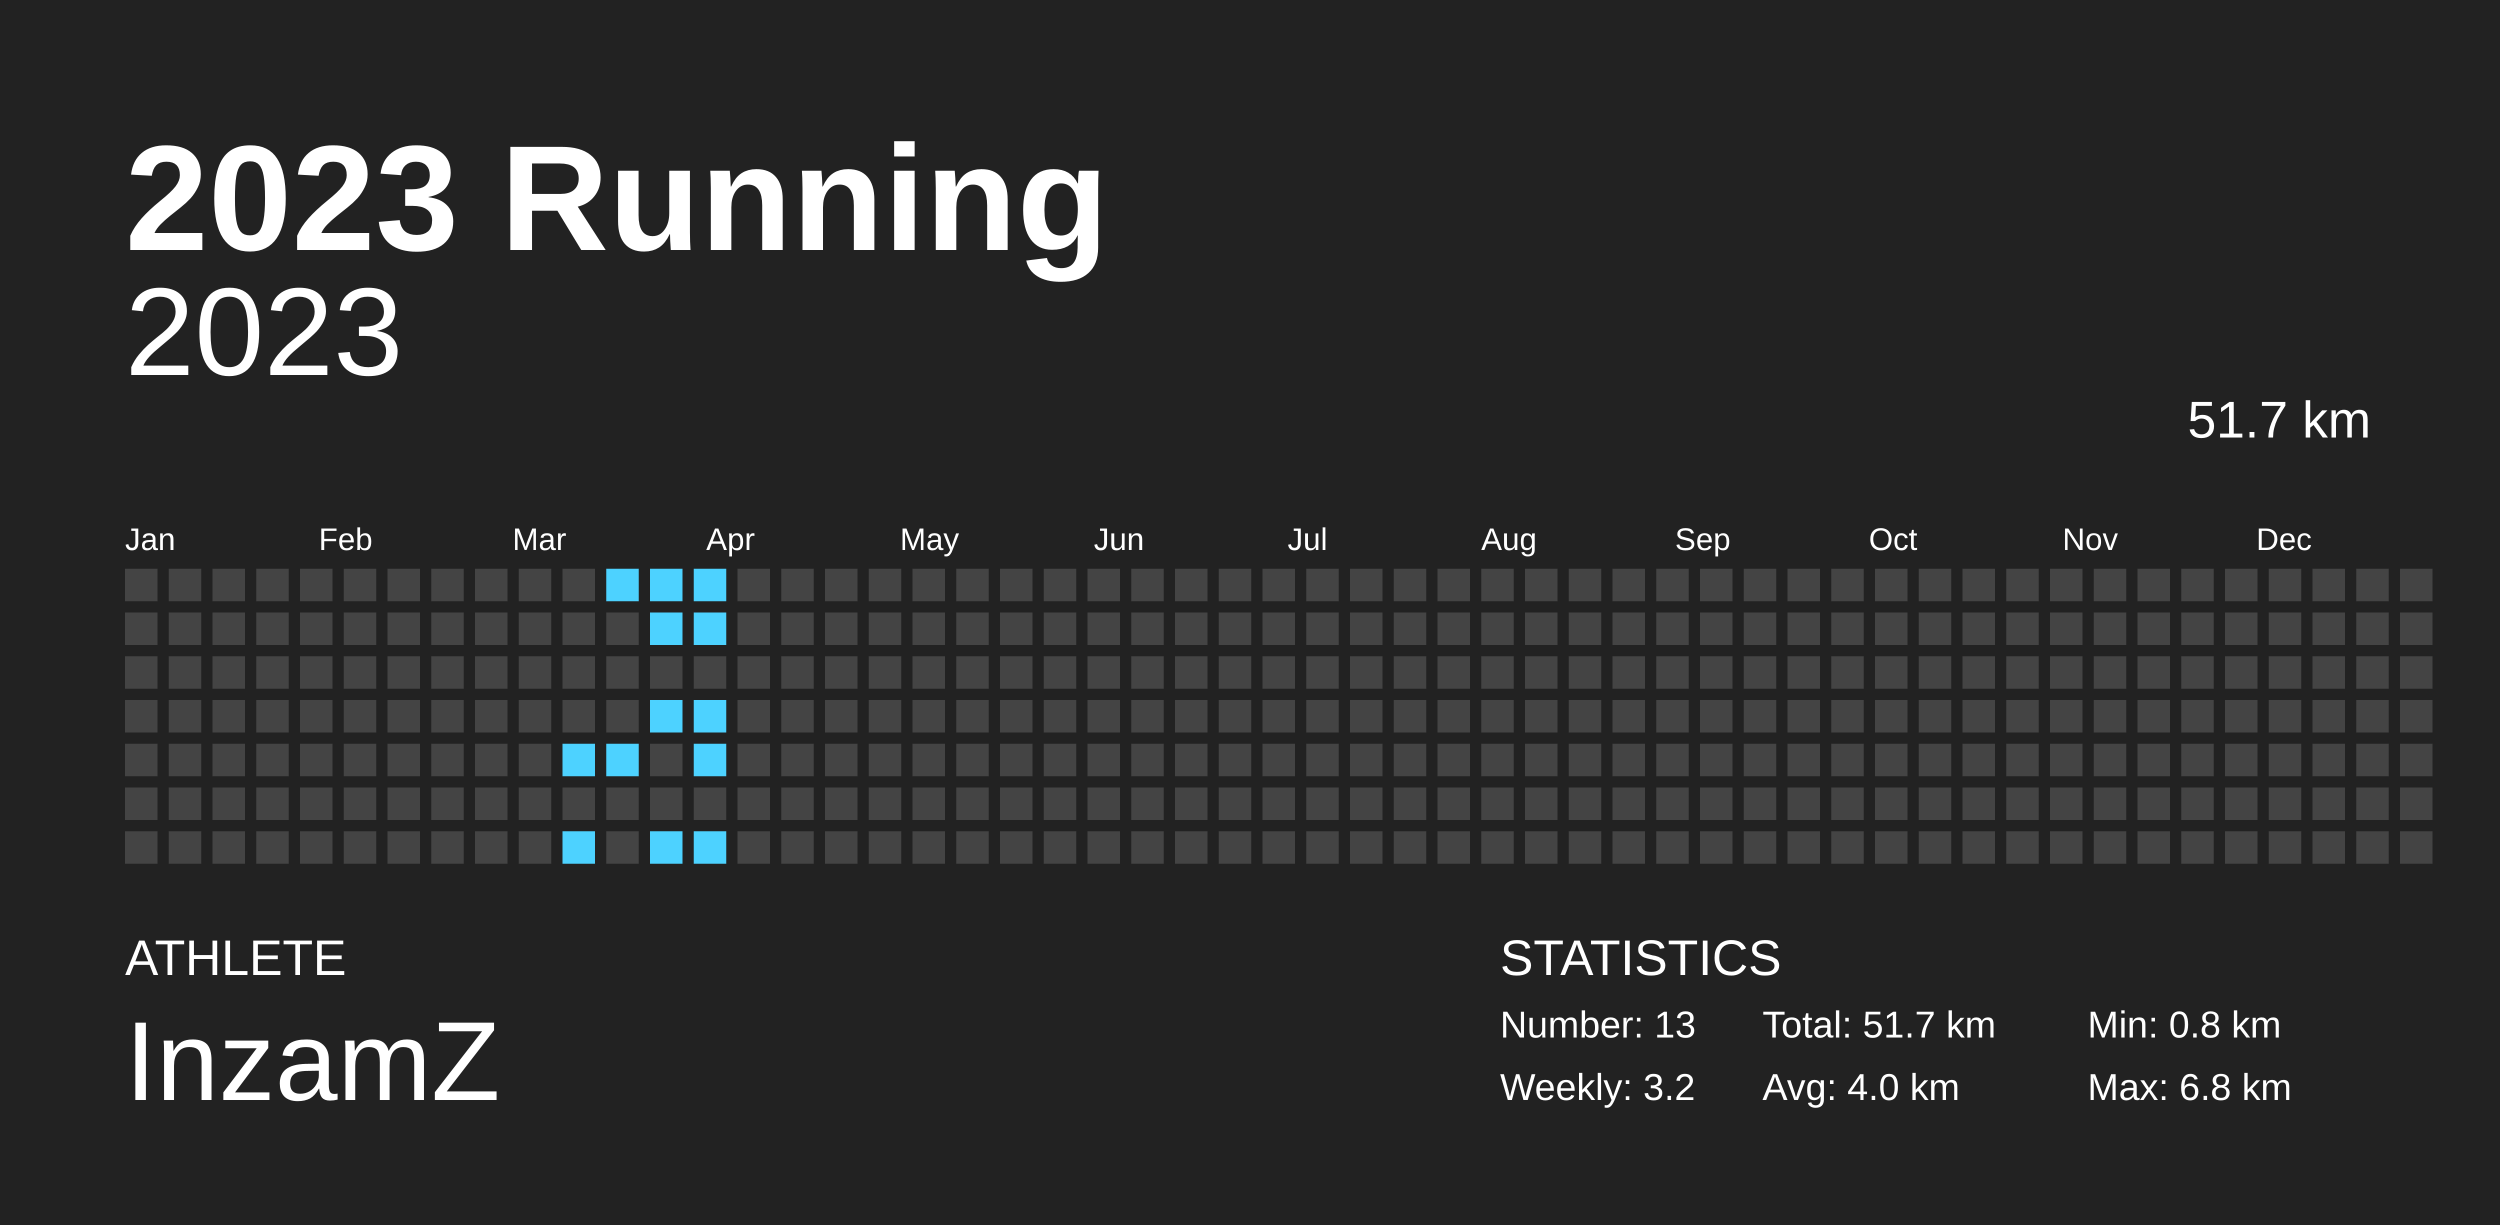
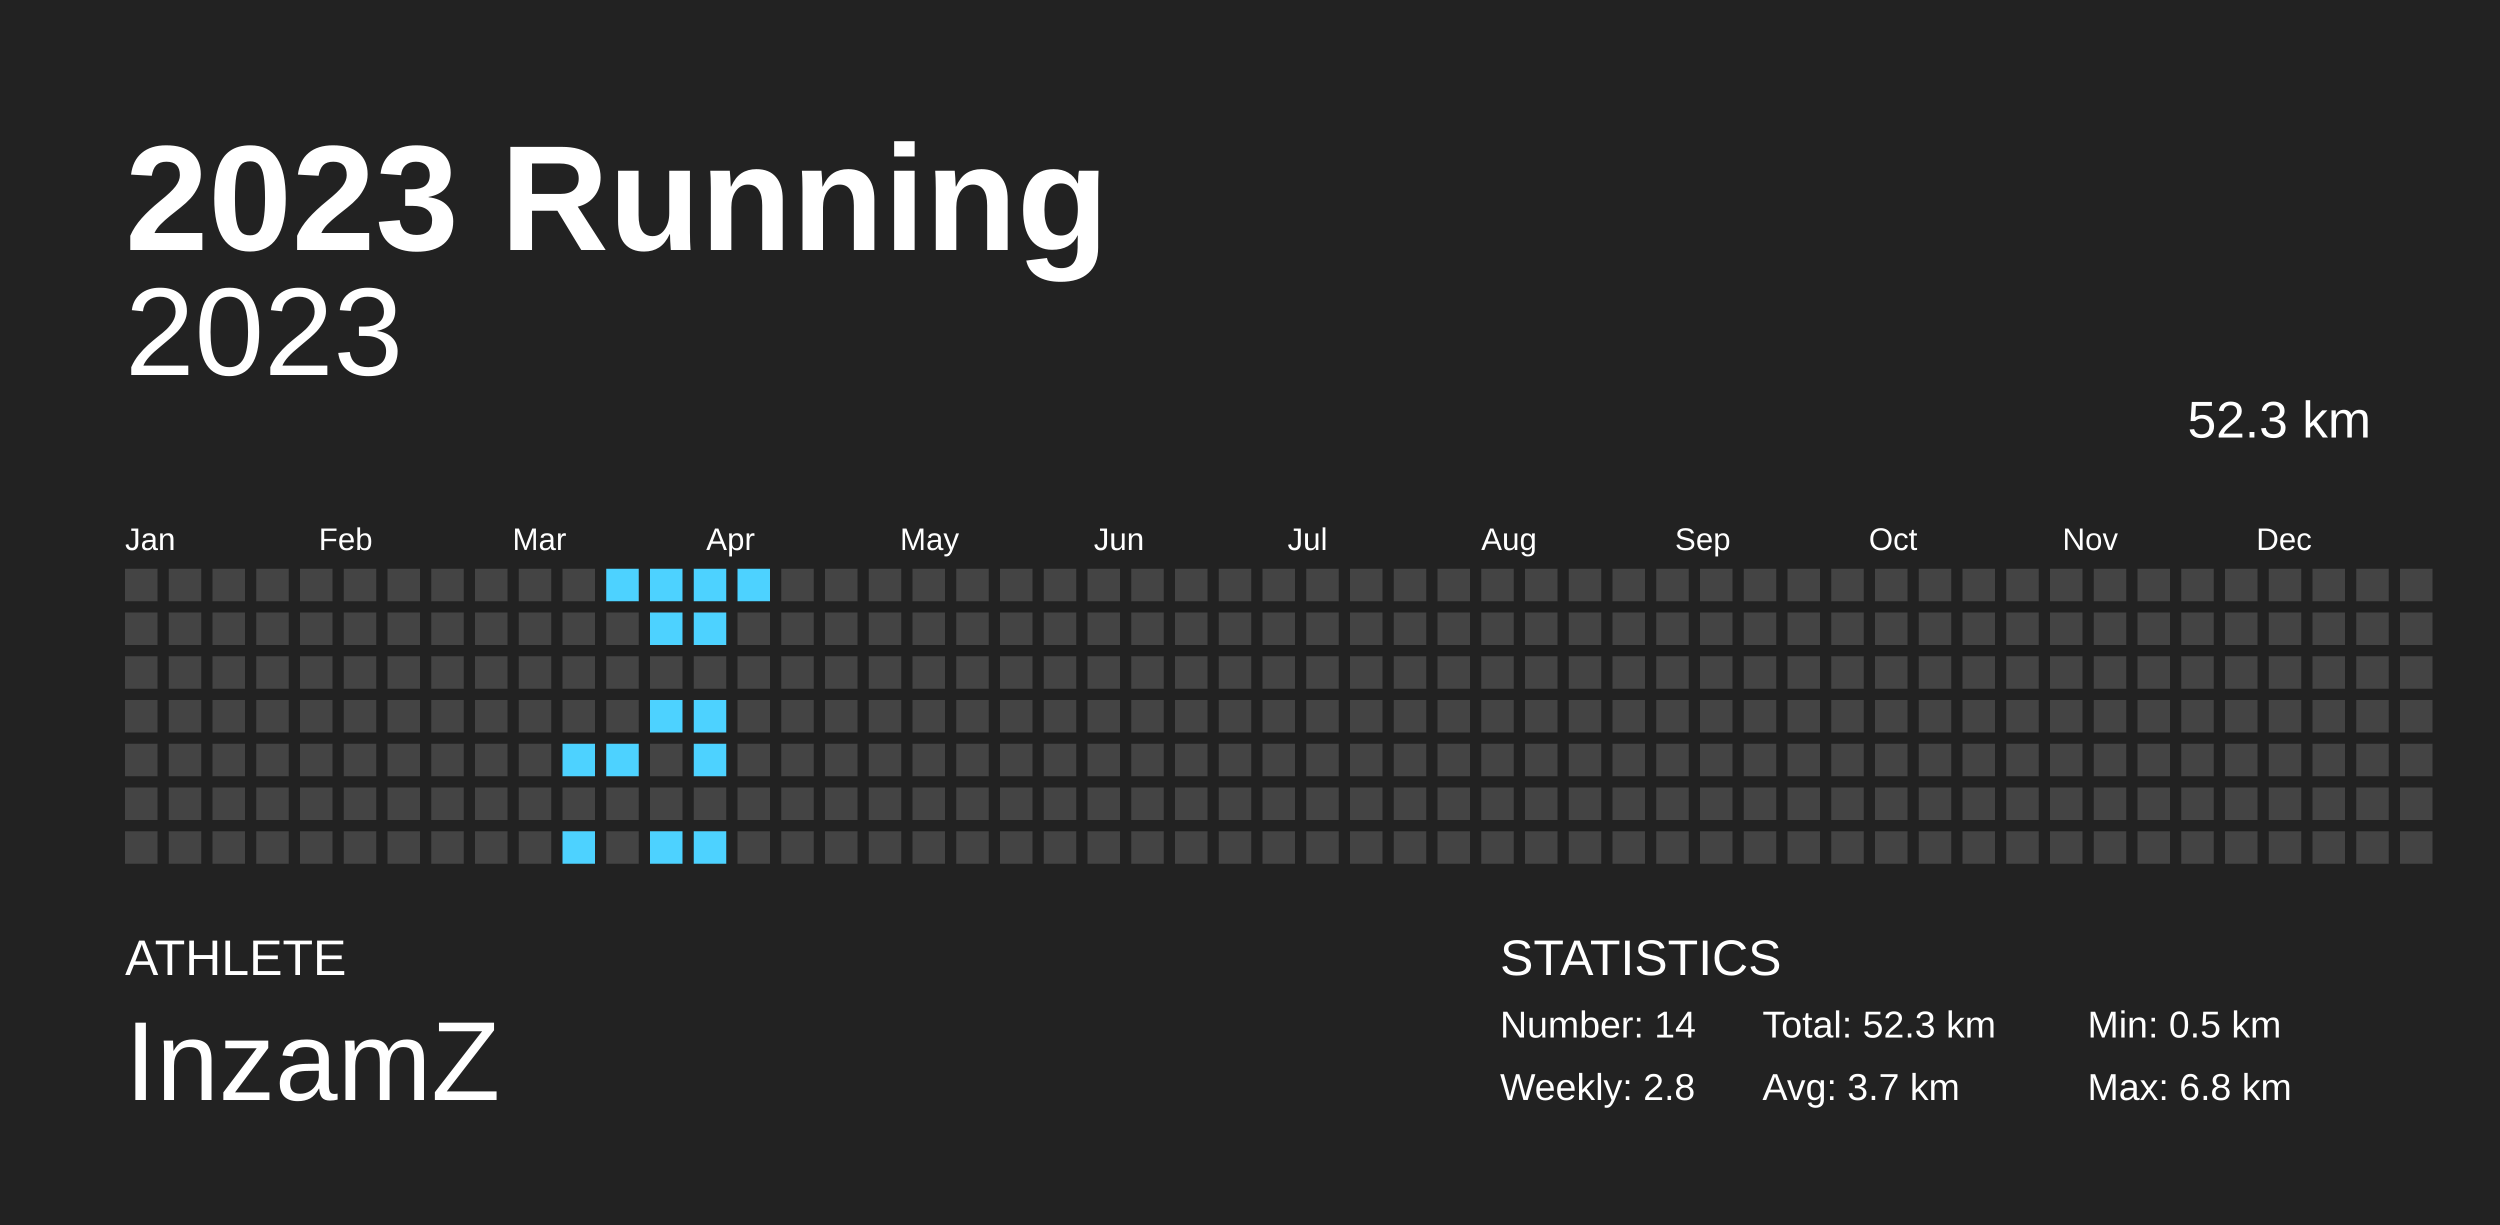
<svg xmlns="http://www.w3.org/2000/svg" baseProfile="full" height="98mm" version="1.1" viewBox="0,0,200,98" width="200mm">
  <defs />
  <rect fill="#222222" height="98" width="200" x="0" y="0" />
  <text fill="#FFFFFF" style="font-size:12px; font-family:Arial; font-weight:bold;" x="10" y="20">2023 Running</text>
  <text fill="#FFFFFF" style="font-size:4px; font-family:Arial" x="10" y="78">ATHLETE</text>
  <text fill="#FFFFFF" style="font-size:9px; font-family:Arial" x="10" y="88">InzamZ</text>
  <text fill="#FFFFFF" style="font-size:4px; font-family:Arial" x="120" y="78">STATISTICS</text>
-   <text fill="#FFFFFF" style="font-size:3px; font-family:Arial" x="120" y="83">Number: 13</text>
-   <text fill="#FFFFFF" style="font-size:3px; font-family:Arial" x="120" y="88">Weekly: 3.2</text>
-   <text fill="#FFFFFF" style="font-size:3px; font-family:Arial" x="141" y="83">Total: 51.7 km</text>
-   <text fill="#FFFFFF" style="font-size:3px; font-family:Arial" x="141" y="88">Avg: 4.0 km</text>
-   <text fill="#FFFFFF" style="font-size:3px; font-family:Arial" x="167" y="83">Min: 0.8 km</text>
+   <text fill="#FFFFFF" style="font-size:3px; font-family:Arial" x="120" y="83">Number: 14</text>
+   <text fill="#FFFFFF" style="font-size:3px; font-family:Arial" x="120" y="88">Weekly: 2.8</text>
+   <text fill="#FFFFFF" style="font-size:3px; font-family:Arial" x="141" y="83">Total: 52.3 km</text>
+   <text fill="#FFFFFF" style="font-size:3px; font-family:Arial" x="141" y="88">Avg: 3.7 km</text>
+   <text fill="#FFFFFF" style="font-size:3px; font-family:Arial" x="167" y="83">Min: 0.5 km</text>
  <text fill="#FFFFFF" style="font-size:3px; font-family:Arial" x="167" y="88">Max: 6.8 km</text>
  <text alignment-baseline="hanging" fill="#FFFFFF" style="font-size:10.0px; font-family:Arial;" x="10" y="30">2023</text>
-   <text alignment-baseline="hanging" fill="#FFFFFF" style="font-size:4.125px; font-family:Arial;" x="175" y="35">51.7 km</text>
+   <text alignment-baseline="hanging" fill="#FFFFFF" style="font-size:4.125px; font-family:Arial;" x="175" y="35">52.3 km</text>
  <text fill="#FFFFFF" style="font-size:2.5px; font-family:Arial" x="10.0" y="44">Jan</text>
  <text fill="#FFFFFF" style="font-size:2.5px; font-family:Arial" x="25.5" y="44">Feb</text>
  <text fill="#FFFFFF" style="font-size:2.5px; font-family:Arial" x="41.0" y="44">Mar</text>
  <text fill="#FFFFFF" style="font-size:2.5px; font-family:Arial" x="56.5" y="44">Apr</text>
  <text fill="#FFFFFF" style="font-size:2.5px; font-family:Arial" x="72.0" y="44">May</text>
  <text fill="#FFFFFF" style="font-size:2.5px; font-family:Arial" x="87.5" y="44">Jun</text>
  <text fill="#FFFFFF" style="font-size:2.5px; font-family:Arial" x="103.0" y="44">Jul</text>
  <text fill="#FFFFFF" style="font-size:2.5px; font-family:Arial" x="118.5" y="44">Aug</text>
  <text fill="#FFFFFF" style="font-size:2.5px; font-family:Arial" x="134.0" y="44">Sep</text>
  <text fill="#FFFFFF" style="font-size:2.5px; font-family:Arial" x="149.5" y="44">Oct</text>
  <text fill="#FFFFFF" style="font-size:2.5px; font-family:Arial" x="165.0" y="44">Nov</text>
  <text fill="#FFFFFF" style="font-size:2.5px; font-family:Arial" x="180.5" y="44">Dec</text>
  <rect fill="#444444" height="2.6" width="2.6" x="10.0" y="45.5" />
  <rect fill="#444444" height="2.6" width="2.6" x="10.0" y="49.0" />
  <rect fill="#444444" height="2.6" width="2.6" x="10.0" y="52.5" />
  <rect fill="#444444" height="2.6" width="2.6" x="10.0" y="56.0" />
  <rect fill="#444444" height="2.6" width="2.6" x="10.0" y="59.5" />
  <rect fill="#444444" height="2.6" width="2.6" x="10.0" y="63.0" />
  <rect fill="#444444" height="2.6" width="2.6" x="10.0" y="66.5" />
  <rect fill="#444444" height="2.6" width="2.6" x="13.5" y="45.5" />
  <rect fill="#444444" height="2.6" width="2.6" x="13.5" y="49.0" />
  <rect fill="#444444" height="2.6" width="2.6" x="13.5" y="52.5" />
  <rect fill="#444444" height="2.6" width="2.6" x="13.5" y="56.0" />
  <rect fill="#444444" height="2.6" width="2.6" x="13.5" y="59.5" />
  <rect fill="#444444" height="2.6" width="2.6" x="13.5" y="63.0" />
  <rect fill="#444444" height="2.6" width="2.6" x="13.5" y="66.5" />
  <rect fill="#444444" height="2.6" width="2.6" x="17.0" y="45.5" />
  <rect fill="#444444" height="2.6" width="2.6" x="17.0" y="49.0" />
  <rect fill="#444444" height="2.6" width="2.6" x="17.0" y="52.5" />
  <rect fill="#444444" height="2.6" width="2.6" x="17.0" y="56.0" />
  <rect fill="#444444" height="2.6" width="2.6" x="17.0" y="59.5" />
  <rect fill="#444444" height="2.6" width="2.6" x="17.0" y="63.0" />
  <rect fill="#444444" height="2.6" width="2.6" x="17.0" y="66.5" />
  <rect fill="#444444" height="2.6" width="2.6" x="20.5" y="45.5" />
  <rect fill="#444444" height="2.6" width="2.6" x="20.5" y="49.0" />
  <rect fill="#444444" height="2.6" width="2.6" x="20.5" y="52.5" />
  <rect fill="#444444" height="2.6" width="2.6" x="20.5" y="56.0" />
  <rect fill="#444444" height="2.6" width="2.6" x="20.5" y="59.5" />
  <rect fill="#444444" height="2.6" width="2.6" x="20.5" y="63.0" />
  <rect fill="#444444" height="2.6" width="2.6" x="20.5" y="66.5" />
  <rect fill="#444444" height="2.6" width="2.6" x="24.0" y="45.5" />
  <rect fill="#444444" height="2.6" width="2.6" x="24.0" y="49.0" />
  <rect fill="#444444" height="2.6" width="2.6" x="24.0" y="52.5" />
  <rect fill="#444444" height="2.6" width="2.6" x="24.0" y="56.0" />
  <rect fill="#444444" height="2.6" width="2.6" x="24.0" y="59.5" />
  <rect fill="#444444" height="2.6" width="2.6" x="24.0" y="63.0" />
  <rect fill="#444444" height="2.6" width="2.6" x="24.0" y="66.5" />
  <rect fill="#444444" height="2.6" width="2.6" x="27.5" y="45.5" />
  <rect fill="#444444" height="2.6" width="2.6" x="27.5" y="49.0" />
  <rect fill="#444444" height="2.6" width="2.6" x="27.5" y="52.5" />
  <rect fill="#444444" height="2.6" width="2.6" x="27.5" y="56.0" />
  <rect fill="#444444" height="2.6" width="2.6" x="27.5" y="59.5" />
  <rect fill="#444444" height="2.6" width="2.6" x="27.5" y="63.0" />
  <rect fill="#444444" height="2.6" width="2.6" x="27.5" y="66.5" />
  <rect fill="#444444" height="2.6" width="2.6" x="31.0" y="45.5" />
  <rect fill="#444444" height="2.6" width="2.6" x="31.0" y="49.0" />
  <rect fill="#444444" height="2.6" width="2.6" x="31.0" y="52.5" />
  <rect fill="#444444" height="2.6" width="2.6" x="31.0" y="56.0" />
  <rect fill="#444444" height="2.6" width="2.6" x="31.0" y="59.5" />
  <rect fill="#444444" height="2.6" width="2.6" x="31.0" y="63.0" />
  <rect fill="#444444" height="2.6" width="2.6" x="31.0" y="66.5" />
  <rect fill="#444444" height="2.6" width="2.6" x="34.5" y="45.5" />
  <rect fill="#444444" height="2.6" width="2.6" x="34.5" y="49.0" />
  <rect fill="#444444" height="2.6" width="2.6" x="34.5" y="52.5" />
  <rect fill="#444444" height="2.6" width="2.6" x="34.5" y="56.0" />
  <rect fill="#444444" height="2.6" width="2.6" x="34.5" y="59.5" />
  <rect fill="#444444" height="2.6" width="2.6" x="34.5" y="63.0" />
  <rect fill="#444444" height="2.6" width="2.6" x="34.5" y="66.5" />
  <rect fill="#444444" height="2.6" width="2.6" x="38.0" y="45.5" />
  <rect fill="#444444" height="2.6" width="2.6" x="38.0" y="49.0" />
  <rect fill="#444444" height="2.6" width="2.6" x="38.0" y="52.5" />
  <rect fill="#444444" height="2.6" width="2.6" x="38.0" y="56.0" />
  <rect fill="#444444" height="2.6" width="2.6" x="38.0" y="59.5" />
  <rect fill="#444444" height="2.6" width="2.6" x="38.0" y="63.0" />
  <rect fill="#444444" height="2.6" width="2.6" x="38.0" y="66.5" />
  <rect fill="#444444" height="2.6" width="2.6" x="41.5" y="45.5" />
  <rect fill="#444444" height="2.6" width="2.6" x="41.5" y="49.0" />
  <rect fill="#444444" height="2.6" width="2.6" x="41.5" y="52.5" />
  <rect fill="#444444" height="2.6" width="2.6" x="41.5" y="56.0" />
  <rect fill="#444444" height="2.6" width="2.6" x="41.5" y="59.5" />
  <rect fill="#444444" height="2.6" width="2.6" x="41.5" y="63.0" />
  <rect fill="#444444" height="2.6" width="2.6" x="41.5" y="66.5" />
  <rect fill="#444444" height="2.6" width="2.6" x="45.0" y="45.5" />
  <rect fill="#444444" height="2.6" width="2.6" x="45.0" y="49.0" />
  <rect fill="#444444" height="2.6" width="2.6" x="45.0" y="52.5" />
  <rect fill="#444444" height="2.6" width="2.6" x="45.0" y="56.0" />
  <rect fill="#4dd2ff" height="2.6" width="2.6" x="45.0" y="59.5" />
  <rect fill="#444444" height="2.6" width="2.6" x="45.0" y="63.0" />
  <rect fill="#4dd2ff" height="2.6" width="2.6" x="45.0" y="66.5" />
  <rect fill="#4dd2ff" height="2.6" width="2.6" x="48.5" y="45.5" />
  <rect fill="#444444" height="2.6" width="2.6" x="48.5" y="49.0" />
  <rect fill="#444444" height="2.6" width="2.6" x="48.5" y="52.5" />
  <rect fill="#444444" height="2.6" width="2.6" x="48.5" y="56.0" />
  <rect fill="#4dd2ff" height="2.6" width="2.6" x="48.5" y="59.5" />
  <rect fill="#444444" height="2.6" width="2.6" x="48.5" y="63.0" />
  <rect fill="#444444" height="2.6" width="2.6" x="48.5" y="66.5" />
  <rect fill="#4dd2ff" height="2.6" width="2.6" x="52.0" y="45.5" />
  <rect fill="#4dd2ff" height="2.6" width="2.6" x="52.0" y="49.0" />
  <rect fill="#444444" height="2.6" width="2.6" x="52.0" y="52.5" />
  <rect fill="#4dd2ff" height="2.6" width="2.6" x="52.0" y="56.0" />
  <rect fill="#444444" height="2.6" width="2.6" x="52.0" y="59.5" />
  <rect fill="#444444" height="2.6" width="2.6" x="52.0" y="63.0" />
  <rect fill="#4dd2ff" height="2.6" width="2.6" x="52.0" y="66.5" />
  <rect fill="#4dd2ff" height="2.6" width="2.6" x="55.5" y="45.5" />
  <rect fill="#4dd2ff" height="2.6" width="2.6" x="55.5" y="49.0" />
  <rect fill="#444444" height="2.6" width="2.6" x="55.5" y="52.5" />
  <rect fill="#4dd2ff" height="2.6" width="2.6" x="55.5" y="56.0" />
  <rect fill="#4dd2ff" height="2.6" width="2.6" x="55.5" y="59.5" />
  <rect fill="#444444" height="2.6" width="2.6" x="55.5" y="63.0" />
  <rect fill="#4dd2ff" height="2.6" width="2.6" x="55.5" y="66.5" />
-   <rect fill="#444444" height="2.6" width="2.6" x="59.0" y="45.5" />
+   <rect fill="#4dd2ff" height="2.6" width="2.6" x="59.0" y="45.5" />
  <rect fill="#444444" height="2.6" width="2.6" x="59.0" y="49.0" />
  <rect fill="#444444" height="2.6" width="2.6" x="59.0" y="52.5" />
  <rect fill="#444444" height="2.6" width="2.6" x="59.0" y="56.0" />
  <rect fill="#444444" height="2.6" width="2.6" x="59.0" y="59.5" />
  <rect fill="#444444" height="2.6" width="2.6" x="59.0" y="63.0" />
  <rect fill="#444444" height="2.6" width="2.6" x="59.0" y="66.5" />
  <rect fill="#444444" height="2.6" width="2.6" x="62.5" y="45.5" />
  <rect fill="#444444" height="2.6" width="2.6" x="62.5" y="49.0" />
  <rect fill="#444444" height="2.6" width="2.6" x="62.5" y="52.5" />
  <rect fill="#444444" height="2.6" width="2.6" x="62.5" y="56.0" />
  <rect fill="#444444" height="2.6" width="2.6" x="62.5" y="59.5" />
  <rect fill="#444444" height="2.6" width="2.6" x="62.5" y="63.0" />
  <rect fill="#444444" height="2.6" width="2.6" x="62.5" y="66.5" />
  <rect fill="#444444" height="2.6" width="2.6" x="66.0" y="45.5" />
  <rect fill="#444444" height="2.6" width="2.6" x="66.0" y="49.0" />
  <rect fill="#444444" height="2.6" width="2.6" x="66.0" y="52.5" />
  <rect fill="#444444" height="2.6" width="2.6" x="66.0" y="56.0" />
  <rect fill="#444444" height="2.6" width="2.6" x="66.0" y="59.5" />
  <rect fill="#444444" height="2.6" width="2.6" x="66.0" y="63.0" />
  <rect fill="#444444" height="2.6" width="2.6" x="66.0" y="66.5" />
  <rect fill="#444444" height="2.6" width="2.6" x="69.5" y="45.5" />
  <rect fill="#444444" height="2.6" width="2.6" x="69.5" y="49.0" />
  <rect fill="#444444" height="2.6" width="2.6" x="69.5" y="52.5" />
  <rect fill="#444444" height="2.6" width="2.6" x="69.5" y="56.0" />
  <rect fill="#444444" height="2.6" width="2.6" x="69.5" y="59.5" />
  <rect fill="#444444" height="2.6" width="2.6" x="69.5" y="63.0" />
  <rect fill="#444444" height="2.6" width="2.6" x="69.5" y="66.5" />
  <rect fill="#444444" height="2.6" width="2.6" x="73.0" y="45.5" />
  <rect fill="#444444" height="2.6" width="2.6" x="73.0" y="49.0" />
  <rect fill="#444444" height="2.6" width="2.6" x="73.0" y="52.5" />
  <rect fill="#444444" height="2.6" width="2.6" x="73.0" y="56.0" />
  <rect fill="#444444" height="2.6" width="2.6" x="73.0" y="59.5" />
  <rect fill="#444444" height="2.6" width="2.6" x="73.0" y="63.0" />
  <rect fill="#444444" height="2.6" width="2.6" x="73.0" y="66.5" />
  <rect fill="#444444" height="2.6" width="2.6" x="76.5" y="45.5" />
  <rect fill="#444444" height="2.6" width="2.6" x="76.5" y="49.0" />
  <rect fill="#444444" height="2.6" width="2.6" x="76.5" y="52.5" />
  <rect fill="#444444" height="2.6" width="2.6" x="76.5" y="56.0" />
  <rect fill="#444444" height="2.6" width="2.6" x="76.5" y="59.5" />
  <rect fill="#444444" height="2.6" width="2.6" x="76.5" y="63.0" />
  <rect fill="#444444" height="2.6" width="2.6" x="76.5" y="66.5" />
  <rect fill="#444444" height="2.6" width="2.6" x="80.0" y="45.5" />
  <rect fill="#444444" height="2.6" width="2.6" x="80.0" y="49.0" />
  <rect fill="#444444" height="2.6" width="2.6" x="80.0" y="52.5" />
  <rect fill="#444444" height="2.6" width="2.6" x="80.0" y="56.0" />
  <rect fill="#444444" height="2.6" width="2.6" x="80.0" y="59.5" />
  <rect fill="#444444" height="2.6" width="2.6" x="80.0" y="63.0" />
  <rect fill="#444444" height="2.6" width="2.6" x="80.0" y="66.5" />
  <rect fill="#444444" height="2.6" width="2.6" x="83.5" y="45.5" />
  <rect fill="#444444" height="2.6" width="2.6" x="83.5" y="49.0" />
  <rect fill="#444444" height="2.6" width="2.6" x="83.5" y="52.5" />
  <rect fill="#444444" height="2.6" width="2.6" x="83.5" y="56.0" />
  <rect fill="#444444" height="2.6" width="2.6" x="83.5" y="59.5" />
  <rect fill="#444444" height="2.6" width="2.6" x="83.5" y="63.0" />
  <rect fill="#444444" height="2.6" width="2.6" x="83.5" y="66.5" />
  <rect fill="#444444" height="2.6" width="2.6" x="87.0" y="45.5" />
  <rect fill="#444444" height="2.6" width="2.6" x="87.0" y="49.0" />
  <rect fill="#444444" height="2.6" width="2.6" x="87.0" y="52.5" />
  <rect fill="#444444" height="2.6" width="2.6" x="87.0" y="56.0" />
  <rect fill="#444444" height="2.6" width="2.6" x="87.0" y="59.5" />
  <rect fill="#444444" height="2.6" width="2.6" x="87.0" y="63.0" />
  <rect fill="#444444" height="2.6" width="2.6" x="87.0" y="66.5" />
  <rect fill="#444444" height="2.6" width="2.6" x="90.5" y="45.5" />
  <rect fill="#444444" height="2.6" width="2.6" x="90.5" y="49.0" />
  <rect fill="#444444" height="2.6" width="2.6" x="90.5" y="52.5" />
  <rect fill="#444444" height="2.6" width="2.6" x="90.5" y="56.0" />
  <rect fill="#444444" height="2.6" width="2.6" x="90.5" y="59.5" />
  <rect fill="#444444" height="2.6" width="2.6" x="90.5" y="63.0" />
  <rect fill="#444444" height="2.6" width="2.6" x="90.5" y="66.5" />
  <rect fill="#444444" height="2.6" width="2.6" x="94.0" y="45.5" />
  <rect fill="#444444" height="2.6" width="2.6" x="94.0" y="49.0" />
  <rect fill="#444444" height="2.6" width="2.6" x="94.0" y="52.5" />
  <rect fill="#444444" height="2.6" width="2.6" x="94.0" y="56.0" />
  <rect fill="#444444" height="2.6" width="2.6" x="94.0" y="59.5" />
  <rect fill="#444444" height="2.6" width="2.6" x="94.0" y="63.0" />
  <rect fill="#444444" height="2.6" width="2.6" x="94.0" y="66.5" />
  <rect fill="#444444" height="2.6" width="2.6" x="97.5" y="45.5" />
  <rect fill="#444444" height="2.6" width="2.6" x="97.5" y="49.0" />
  <rect fill="#444444" height="2.6" width="2.6" x="97.5" y="52.5" />
  <rect fill="#444444" height="2.6" width="2.6" x="97.5" y="56.0" />
  <rect fill="#444444" height="2.6" width="2.6" x="97.5" y="59.5" />
  <rect fill="#444444" height="2.6" width="2.6" x="97.5" y="63.0" />
  <rect fill="#444444" height="2.6" width="2.6" x="97.5" y="66.5" />
  <rect fill="#444444" height="2.6" width="2.6" x="101.0" y="45.5" />
  <rect fill="#444444" height="2.6" width="2.6" x="101.0" y="49.0" />
  <rect fill="#444444" height="2.6" width="2.6" x="101.0" y="52.5" />
  <rect fill="#444444" height="2.6" width="2.6" x="101.0" y="56.0" />
  <rect fill="#444444" height="2.6" width="2.6" x="101.0" y="59.5" />
  <rect fill="#444444" height="2.6" width="2.6" x="101.0" y="63.0" />
  <rect fill="#444444" height="2.6" width="2.6" x="101.0" y="66.5" />
  <rect fill="#444444" height="2.6" width="2.6" x="104.5" y="45.5" />
  <rect fill="#444444" height="2.6" width="2.6" x="104.5" y="49.0" />
  <rect fill="#444444" height="2.6" width="2.6" x="104.5" y="52.5" />
  <rect fill="#444444" height="2.6" width="2.6" x="104.5" y="56.0" />
  <rect fill="#444444" height="2.6" width="2.6" x="104.5" y="59.5" />
  <rect fill="#444444" height="2.6" width="2.6" x="104.5" y="63.0" />
  <rect fill="#444444" height="2.6" width="2.6" x="104.5" y="66.5" />
  <rect fill="#444444" height="2.6" width="2.6" x="108.0" y="45.5" />
  <rect fill="#444444" height="2.6" width="2.6" x="108.0" y="49.0" />
  <rect fill="#444444" height="2.6" width="2.6" x="108.0" y="52.5" />
  <rect fill="#444444" height="2.6" width="2.6" x="108.0" y="56.0" />
  <rect fill="#444444" height="2.6" width="2.6" x="108.0" y="59.5" />
  <rect fill="#444444" height="2.6" width="2.6" x="108.0" y="63.0" />
  <rect fill="#444444" height="2.6" width="2.6" x="108.0" y="66.5" />
  <rect fill="#444444" height="2.6" width="2.6" x="111.5" y="45.5" />
  <rect fill="#444444" height="2.6" width="2.6" x="111.5" y="49.0" />
  <rect fill="#444444" height="2.6" width="2.6" x="111.5" y="52.5" />
  <rect fill="#444444" height="2.6" width="2.6" x="111.5" y="56.0" />
  <rect fill="#444444" height="2.6" width="2.6" x="111.5" y="59.5" />
  <rect fill="#444444" height="2.6" width="2.6" x="111.5" y="63.0" />
  <rect fill="#444444" height="2.6" width="2.6" x="111.5" y="66.5" />
  <rect fill="#444444" height="2.6" width="2.6" x="115.0" y="45.5" />
  <rect fill="#444444" height="2.6" width="2.6" x="115.0" y="49.0" />
  <rect fill="#444444" height="2.6" width="2.6" x="115.0" y="52.5" />
  <rect fill="#444444" height="2.6" width="2.6" x="115.0" y="56.0" />
  <rect fill="#444444" height="2.6" width="2.6" x="115.0" y="59.5" />
  <rect fill="#444444" height="2.6" width="2.6" x="115.0" y="63.0" />
  <rect fill="#444444" height="2.6" width="2.6" x="115.0" y="66.5" />
  <rect fill="#444444" height="2.6" width="2.6" x="118.5" y="45.5" />
  <rect fill="#444444" height="2.6" width="2.6" x="118.5" y="49.0" />
  <rect fill="#444444" height="2.6" width="2.6" x="118.5" y="52.5" />
  <rect fill="#444444" height="2.6" width="2.6" x="118.5" y="56.0" />
  <rect fill="#444444" height="2.6" width="2.6" x="118.5" y="59.5" />
  <rect fill="#444444" height="2.6" width="2.6" x="118.5" y="63.0" />
  <rect fill="#444444" height="2.6" width="2.6" x="118.5" y="66.5" />
  <rect fill="#444444" height="2.6" width="2.6" x="122.0" y="45.5" />
  <rect fill="#444444" height="2.6" width="2.6" x="122.0" y="49.0" />
  <rect fill="#444444" height="2.6" width="2.6" x="122.0" y="52.5" />
  <rect fill="#444444" height="2.6" width="2.6" x="122.0" y="56.0" />
  <rect fill="#444444" height="2.6" width="2.6" x="122.0" y="59.5" />
  <rect fill="#444444" height="2.6" width="2.6" x="122.0" y="63.0" />
  <rect fill="#444444" height="2.6" width="2.6" x="122.0" y="66.5" />
  <rect fill="#444444" height="2.6" width="2.6" x="125.5" y="45.5" />
  <rect fill="#444444" height="2.6" width="2.6" x="125.5" y="49.0" />
  <rect fill="#444444" height="2.6" width="2.6" x="125.5" y="52.5" />
  <rect fill="#444444" height="2.6" width="2.6" x="125.5" y="56.0" />
  <rect fill="#444444" height="2.6" width="2.6" x="125.5" y="59.5" />
  <rect fill="#444444" height="2.6" width="2.6" x="125.5" y="63.0" />
  <rect fill="#444444" height="2.6" width="2.6" x="125.5" y="66.5" />
  <rect fill="#444444" height="2.6" width="2.6" x="129.0" y="45.5" />
  <rect fill="#444444" height="2.6" width="2.6" x="129.0" y="49.0" />
  <rect fill="#444444" height="2.6" width="2.6" x="129.0" y="52.5" />
  <rect fill="#444444" height="2.6" width="2.6" x="129.0" y="56.0" />
  <rect fill="#444444" height="2.6" width="2.6" x="129.0" y="59.5" />
  <rect fill="#444444" height="2.6" width="2.6" x="129.0" y="63.0" />
  <rect fill="#444444" height="2.6" width="2.6" x="129.0" y="66.5" />
  <rect fill="#444444" height="2.6" width="2.6" x="132.5" y="45.5" />
  <rect fill="#444444" height="2.6" width="2.6" x="132.5" y="49.0" />
  <rect fill="#444444" height="2.6" width="2.6" x="132.5" y="52.5" />
  <rect fill="#444444" height="2.6" width="2.6" x="132.5" y="56.0" />
  <rect fill="#444444" height="2.6" width="2.6" x="132.5" y="59.5" />
  <rect fill="#444444" height="2.6" width="2.6" x="132.5" y="63.0" />
  <rect fill="#444444" height="2.6" width="2.6" x="132.5" y="66.5" />
  <rect fill="#444444" height="2.6" width="2.6" x="136.0" y="45.5" />
  <rect fill="#444444" height="2.6" width="2.6" x="136.0" y="49.0" />
  <rect fill="#444444" height="2.6" width="2.6" x="136.0" y="52.5" />
  <rect fill="#444444" height="2.6" width="2.6" x="136.0" y="56.0" />
  <rect fill="#444444" height="2.6" width="2.6" x="136.0" y="59.5" />
  <rect fill="#444444" height="2.6" width="2.6" x="136.0" y="63.0" />
  <rect fill="#444444" height="2.6" width="2.6" x="136.0" y="66.5" />
  <rect fill="#444444" height="2.6" width="2.6" x="139.5" y="45.5" />
  <rect fill="#444444" height="2.6" width="2.6" x="139.5" y="49.0" />
  <rect fill="#444444" height="2.6" width="2.6" x="139.5" y="52.5" />
  <rect fill="#444444" height="2.6" width="2.6" x="139.5" y="56.0" />
  <rect fill="#444444" height="2.6" width="2.6" x="139.5" y="59.5" />
  <rect fill="#444444" height="2.6" width="2.6" x="139.5" y="63.0" />
  <rect fill="#444444" height="2.6" width="2.6" x="139.5" y="66.5" />
  <rect fill="#444444" height="2.6" width="2.6" x="143.0" y="45.5" />
  <rect fill="#444444" height="2.6" width="2.6" x="143.0" y="49.0" />
  <rect fill="#444444" height="2.6" width="2.6" x="143.0" y="52.5" />
  <rect fill="#444444" height="2.6" width="2.6" x="143.0" y="56.0" />
  <rect fill="#444444" height="2.6" width="2.6" x="143.0" y="59.5" />
  <rect fill="#444444" height="2.6" width="2.6" x="143.0" y="63.0" />
  <rect fill="#444444" height="2.6" width="2.6" x="143.0" y="66.5" />
  <rect fill="#444444" height="2.6" width="2.6" x="146.5" y="45.5" />
  <rect fill="#444444" height="2.6" width="2.6" x="146.5" y="49.0" />
  <rect fill="#444444" height="2.6" width="2.6" x="146.5" y="52.5" />
  <rect fill="#444444" height="2.6" width="2.6" x="146.5" y="56.0" />
  <rect fill="#444444" height="2.6" width="2.6" x="146.5" y="59.5" />
  <rect fill="#444444" height="2.6" width="2.6" x="146.5" y="63.0" />
  <rect fill="#444444" height="2.6" width="2.6" x="146.5" y="66.5" />
  <rect fill="#444444" height="2.6" width="2.6" x="150.0" y="45.5" />
  <rect fill="#444444" height="2.6" width="2.6" x="150.0" y="49.0" />
  <rect fill="#444444" height="2.6" width="2.6" x="150.0" y="52.5" />
  <rect fill="#444444" height="2.6" width="2.6" x="150.0" y="56.0" />
  <rect fill="#444444" height="2.6" width="2.6" x="150.0" y="59.5" />
  <rect fill="#444444" height="2.6" width="2.6" x="150.0" y="63.0" />
  <rect fill="#444444" height="2.6" width="2.6" x="150.0" y="66.5" />
  <rect fill="#444444" height="2.6" width="2.6" x="153.5" y="45.5" />
  <rect fill="#444444" height="2.6" width="2.6" x="153.5" y="49.0" />
  <rect fill="#444444" height="2.6" width="2.6" x="153.5" y="52.5" />
  <rect fill="#444444" height="2.6" width="2.6" x="153.5" y="56.0" />
  <rect fill="#444444" height="2.6" width="2.6" x="153.5" y="59.5" />
  <rect fill="#444444" height="2.6" width="2.6" x="153.5" y="63.0" />
  <rect fill="#444444" height="2.6" width="2.6" x="153.5" y="66.5" />
  <rect fill="#444444" height="2.6" width="2.6" x="157.0" y="45.5" />
  <rect fill="#444444" height="2.6" width="2.6" x="157.0" y="49.0" />
  <rect fill="#444444" height="2.6" width="2.6" x="157.0" y="52.5" />
  <rect fill="#444444" height="2.6" width="2.6" x="157.0" y="56.0" />
  <rect fill="#444444" height="2.6" width="2.6" x="157.0" y="59.5" />
  <rect fill="#444444" height="2.6" width="2.6" x="157.0" y="63.0" />
  <rect fill="#444444" height="2.6" width="2.6" x="157.0" y="66.5" />
  <rect fill="#444444" height="2.6" width="2.6" x="160.5" y="45.5" />
  <rect fill="#444444" height="2.6" width="2.6" x="160.5" y="49.0" />
  <rect fill="#444444" height="2.6" width="2.6" x="160.5" y="52.5" />
  <rect fill="#444444" height="2.6" width="2.6" x="160.5" y="56.0" />
  <rect fill="#444444" height="2.6" width="2.6" x="160.5" y="59.5" />
  <rect fill="#444444" height="2.6" width="2.6" x="160.5" y="63.0" />
  <rect fill="#444444" height="2.6" width="2.6" x="160.5" y="66.5" />
  <rect fill="#444444" height="2.6" width="2.6" x="164.0" y="45.5" />
  <rect fill="#444444" height="2.6" width="2.6" x="164.0" y="49.0" />
  <rect fill="#444444" height="2.6" width="2.6" x="164.0" y="52.5" />
  <rect fill="#444444" height="2.6" width="2.6" x="164.0" y="56.0" />
  <rect fill="#444444" height="2.6" width="2.6" x="164.0" y="59.5" />
  <rect fill="#444444" height="2.6" width="2.6" x="164.0" y="63.0" />
  <rect fill="#444444" height="2.6" width="2.6" x="164.0" y="66.5" />
  <rect fill="#444444" height="2.6" width="2.6" x="167.5" y="45.5" />
  <rect fill="#444444" height="2.6" width="2.6" x="167.5" y="49.0" />
  <rect fill="#444444" height="2.6" width="2.6" x="167.5" y="52.5" />
  <rect fill="#444444" height="2.6" width="2.6" x="167.5" y="56.0" />
  <rect fill="#444444" height="2.6" width="2.6" x="167.5" y="59.5" />
  <rect fill="#444444" height="2.6" width="2.6" x="167.5" y="63.0" />
  <rect fill="#444444" height="2.6" width="2.6" x="167.5" y="66.5" />
  <rect fill="#444444" height="2.6" width="2.6" x="171.0" y="45.5" />
  <rect fill="#444444" height="2.6" width="2.6" x="171.0" y="49.0" />
  <rect fill="#444444" height="2.6" width="2.6" x="171.0" y="52.5" />
  <rect fill="#444444" height="2.6" width="2.6" x="171.0" y="56.0" />
  <rect fill="#444444" height="2.6" width="2.6" x="171.0" y="59.5" />
  <rect fill="#444444" height="2.6" width="2.6" x="171.0" y="63.0" />
  <rect fill="#444444" height="2.6" width="2.6" x="171.0" y="66.5" />
  <rect fill="#444444" height="2.6" width="2.6" x="174.5" y="45.5" />
  <rect fill="#444444" height="2.6" width="2.6" x="174.5" y="49.0" />
  <rect fill="#444444" height="2.6" width="2.6" x="174.5" y="52.5" />
  <rect fill="#444444" height="2.6" width="2.6" x="174.5" y="56.0" />
  <rect fill="#444444" height="2.6" width="2.6" x="174.5" y="59.5" />
  <rect fill="#444444" height="2.6" width="2.6" x="174.5" y="63.0" />
  <rect fill="#444444" height="2.6" width="2.6" x="174.5" y="66.5" />
  <rect fill="#444444" height="2.6" width="2.6" x="178.0" y="45.5" />
  <rect fill="#444444" height="2.6" width="2.6" x="178.0" y="49.0" />
  <rect fill="#444444" height="2.6" width="2.6" x="178.0" y="52.5" />
  <rect fill="#444444" height="2.6" width="2.6" x="178.0" y="56.0" />
  <rect fill="#444444" height="2.6" width="2.6" x="178.0" y="59.5" />
  <rect fill="#444444" height="2.6" width="2.6" x="178.0" y="63.0" />
  <rect fill="#444444" height="2.6" width="2.6" x="178.0" y="66.5" />
  <rect fill="#444444" height="2.6" width="2.6" x="181.5" y="45.5" />
  <rect fill="#444444" height="2.6" width="2.6" x="181.5" y="49.0" />
  <rect fill="#444444" height="2.6" width="2.6" x="181.5" y="52.5" />
  <rect fill="#444444" height="2.6" width="2.6" x="181.5" y="56.0" />
  <rect fill="#444444" height="2.6" width="2.6" x="181.5" y="59.5" />
  <rect fill="#444444" height="2.6" width="2.6" x="181.5" y="63.0" />
  <rect fill="#444444" height="2.6" width="2.6" x="181.5" y="66.5" />
  <rect fill="#444444" height="2.6" width="2.6" x="185.0" y="45.5" />
  <rect fill="#444444" height="2.6" width="2.6" x="185.0" y="49.0" />
  <rect fill="#444444" height="2.6" width="2.6" x="185.0" y="52.5" />
  <rect fill="#444444" height="2.6" width="2.6" x="185.0" y="56.0" />
  <rect fill="#444444" height="2.6" width="2.6" x="185.0" y="59.5" />
  <rect fill="#444444" height="2.6" width="2.6" x="185.0" y="63.0" />
  <rect fill="#444444" height="2.6" width="2.6" x="185.0" y="66.5" />
  <rect fill="#444444" height="2.6" width="2.6" x="188.5" y="45.5" />
  <rect fill="#444444" height="2.6" width="2.6" x="188.5" y="49.0" />
  <rect fill="#444444" height="2.6" width="2.6" x="188.5" y="52.5" />
  <rect fill="#444444" height="2.6" width="2.6" x="188.5" y="56.0" />
  <rect fill="#444444" height="2.6" width="2.6" x="188.5" y="59.5" />
  <rect fill="#444444" height="2.6" width="2.6" x="188.5" y="63.0" />
  <rect fill="#444444" height="2.6" width="2.6" x="188.5" y="66.5" />
  <rect fill="#444444" height="2.6" width="2.6" x="192.0" y="45.5" />
  <rect fill="#444444" height="2.6" width="2.6" x="192.0" y="49.0" />
  <rect fill="#444444" height="2.6" width="2.6" x="192.0" y="52.5" />
  <rect fill="#444444" height="2.6" width="2.6" x="192.0" y="56.0" />
  <rect fill="#444444" height="2.6" width="2.6" x="192.0" y="59.5" />
  <rect fill="#444444" height="2.6" width="2.6" x="192.0" y="63.0" />
  <rect fill="#444444" height="2.6" width="2.6" x="192.0" y="66.5" />
</svg>
